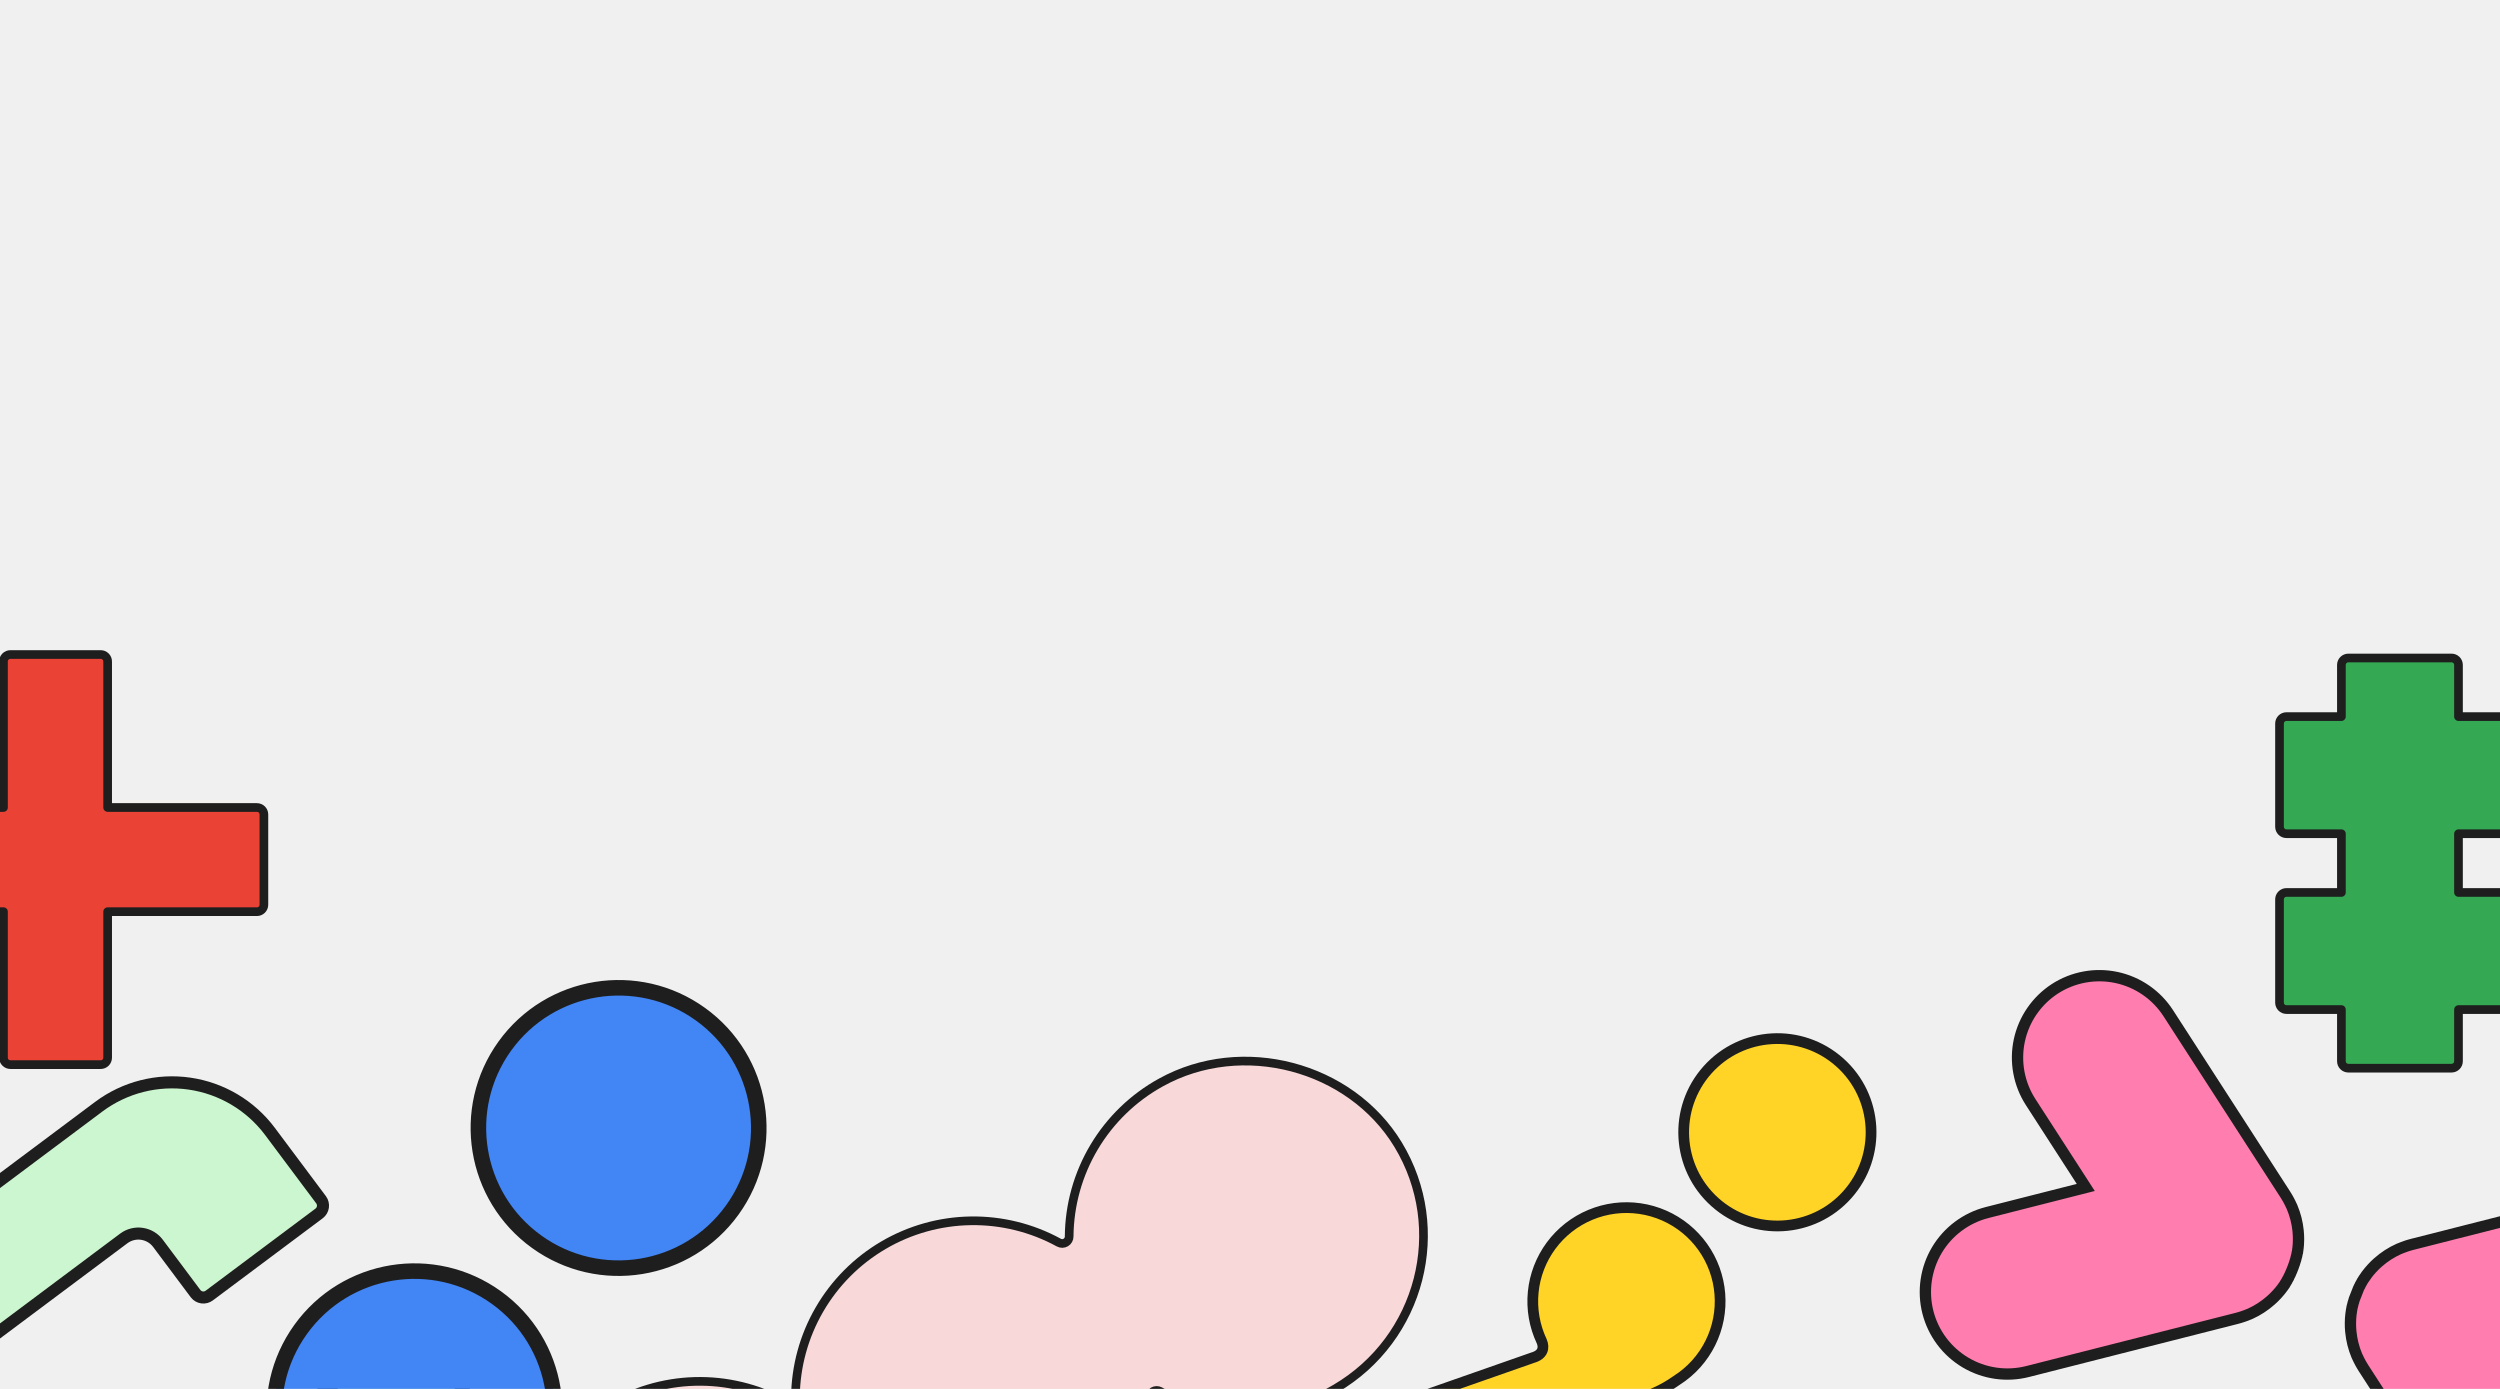
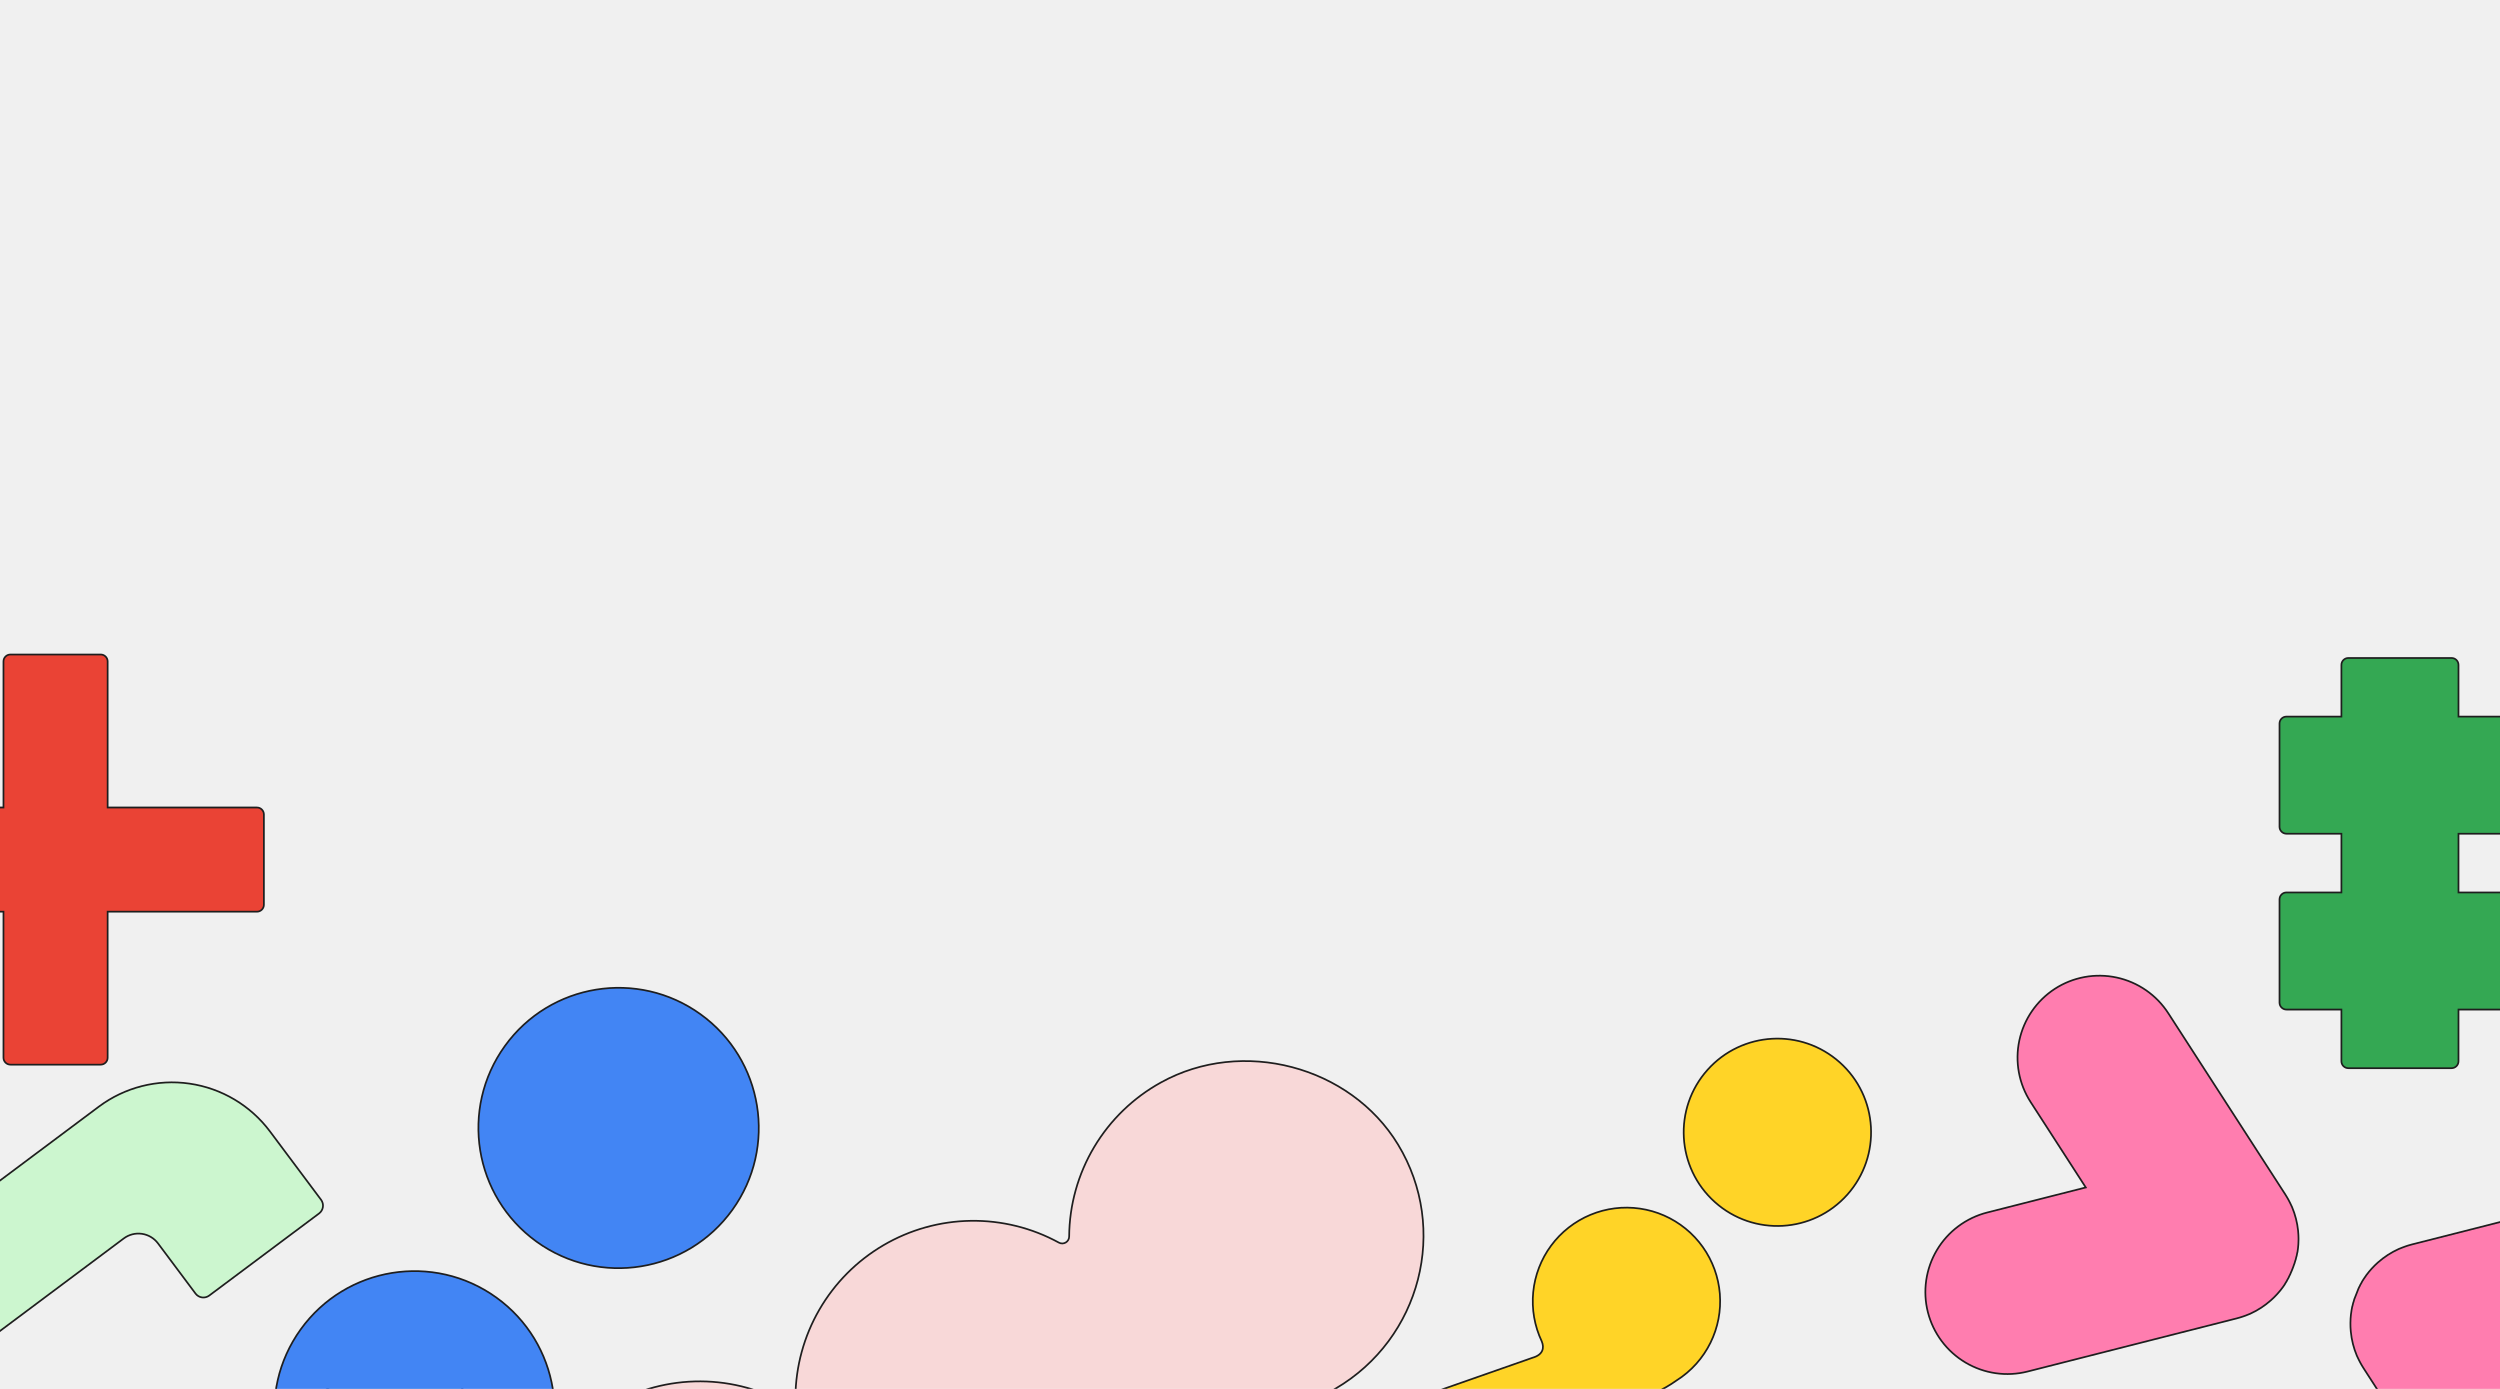
<svg xmlns="http://www.w3.org/2000/svg" width="1440" height="800" viewBox="0 0 1440 800" fill="none">
  <g clip-path="url(#clip0_407_1157)">
-     <path d="M1169.63 634.765L1201.4 683.967L1144.63 698.402C1138.61 699.929 1132.96 702.626 1127.99 706.339C1123.01 710.052 1118.82 714.707 1115.65 720.041C1112.48 725.374 1110.39 731.28 1109.5 737.421C1108.61 743.563 1108.93 749.819 1110.46 755.834C1111.99 761.849 1114.69 767.504 1118.4 772.476C1122.11 777.448 1126.77 781.641 1132.1 784.813C1137.43 787.986 1143.34 790.077 1149.48 790.967C1155.62 791.857 1161.88 791.529 1167.89 790.001L1288.39 759.384L1288.88 759.241L1290.08 758.912L1291.24 758.544C1291.56 758.445 1291.88 758.347 1292.19 758.231C1292.5 758.115 1293.15 757.893 1293.63 757.716L1294.19 757.49L1295.96 756.787L1296.12 756.721C1300.44 754.759 1304.44 752.16 1307.99 749.01C1308.05 748.948 1308.11 748.892 1308.17 748.842C1308.64 748.426 1309.09 747.999 1309.54 747.573L1310.02 747.103L1311 746.091L1311.73 745.312L1312.39 744.562C1312.69 744.207 1313.01 743.84 1313.29 743.516L1313.7 743.006C1314.06 742.56 1314.41 742.107 1314.74 741.649C1314.78 741.528 1314.89 741.43 1314.98 741.323C1315.35 740.798 1315.73 740.22 1316.07 739.751C1316.1 739.664 1316.13 739.579 1316.17 739.496C1316.53 738.937 1316.89 738.379 1317.22 737.81C1317.25 737.715 1317.29 737.622 1317.33 737.531C1317.65 736.97 1317.98 736.385 1318.28 735.844C1318.33 735.71 1318.39 735.565 1318.44 735.431C1318.65 734.886 1318.98 734.383 1319.23 733.851L1319.49 733.172C1319.67 732.711 1319.85 732.262 1320.09 731.825L1320.89 729.788C1321.07 729.339 1321.25 728.89 1321.37 728.406L1321.63 727.726C1321.85 727.181 1321.96 726.597 1322.13 726.032C1322.18 725.899 1322.24 725.753 1322.29 725.62C1322.46 724.985 1322.61 724.345 1322.75 723.729C1322.78 723.634 1322.82 723.541 1322.86 723.45C1323.01 722.806 1323.12 722.152 1323.24 721.498C1323.27 721.411 1323.3 721.326 1323.34 721.243C1323.43 720.621 1323.55 719.925 1323.6 719.359C1323.65 719.237 1323.64 719.092 1323.65 718.957C1323.71 718.393 1323.77 717.827 1323.81 717.257L1323.86 716.604C1323.89 716.139 1323.91 715.657 1323.91 715.224L1323.94 714.227L1323.94 713.162L1323.9 711.749L1323.87 711.091C1323.83 710.474 1323.79 709.858 1323.73 709.231C1323.72 709.15 1323.72 709.069 1323.72 708.987C1323.24 704.264 1322.06 699.638 1320.22 695.264L1320.15 695.112C1319.9 694.509 1319.62 693.925 1319.33 693.39L1319.07 692.84C1318.84 692.386 1318.61 691.933 1318.37 691.487L1317.89 690.599L1317.28 689.548C1317.07 689.198 1316.86 688.836 1316.63 688.494L1316.37 688.056L1248.93 583.611C1245.56 578.397 1241.2 573.898 1236.1 570.37C1230.99 566.842 1225.24 564.355 1219.17 563.049C1213.11 561.744 1206.84 561.646 1200.74 562.762C1194.63 563.878 1188.81 566.185 1183.6 569.553C1173.12 576.364 1165.76 587.051 1163.14 599.273C1160.52 611.496 1162.86 624.258 1169.63 634.765Z" fill="#FF7DAF" stroke="#1E1E1E" stroke-width="6.515" stroke-miterlimit="10" />
-     <path d="M1533.22 777.596L1476.46 792.018L1508.22 841.233C1511.59 846.446 1513.9 852.271 1515.01 858.376C1516.12 864.48 1516.03 870.744 1514.72 876.811C1513.41 882.877 1510.92 888.626 1507.4 893.731C1503.87 898.835 1499.37 903.194 1494.15 906.559C1488.94 909.927 1483.12 912.234 1477.01 913.35C1470.91 914.466 1464.64 914.368 1458.58 913.063C1452.51 911.757 1446.76 909.27 1441.65 905.742C1436.55 902.214 1432.19 897.715 1428.82 892.501L1361.39 788.061L1361.12 787.618L1360.47 786.564L1359.86 785.501L1359.38 784.625C1359.15 784.184 1358.91 783.726 1358.69 783.277L1358.42 782.722L1357.6 781L1357.53 780.848C1355.7 776.47 1354.53 771.84 1354.08 767.115L1354.05 766.866C1354 766.244 1353.95 765.623 1353.92 765.006L1353.88 764.336C1353.87 763.869 1353.86 763.402 1353.86 762.928L1353.85 761.858C1353.85 761.524 1353.87 761.195 1353.89 760.866C1353.91 760.537 1353.91 759.91 1353.93 759.482C1353.94 759.264 1353.96 759.046 1353.99 758.833C1354.03 758.261 1354.07 757.69 1354.14 757.128C1354.19 757.007 1354.17 756.862 1354.2 756.731C1354.27 756.087 1354.38 755.404 1354.47 754.835C1354.5 754.75 1354.53 754.665 1354.51 754.556C1354.62 753.902 1354.74 753.248 1354.88 752.604L1354.99 752.325C1355.13 751.688 1355.28 751.061 1355.44 750.442L1355.6 750.029C1355.81 749.484 1355.92 748.895 1356.08 748.33L1356.35 747.651C1356.53 747.19 1356.71 746.741 1356.89 746.28C1357.07 745.82 1357.16 745.601 1357.29 745.262C1357.42 744.922 1357.56 744.582 1357.69 744.243C1357.82 743.903 1358.04 743.345 1358.22 742.885L1358.49 742.205C1358.7 741.659 1359.02 741.152 1359.29 740.63L1359.45 740.218C1359.76 739.64 1360.09 739.067 1360.41 738.523L1360.52 738.244C1360.86 737.675 1361.22 737.117 1361.58 736.558C1361.61 736.473 1361.64 736.388 1361.74 736.327C1362.08 735.805 1362.47 735.214 1362.83 734.767C1362.87 734.645 1362.92 734.524 1363.05 734.436C1363.39 733.979 1363.75 733.532 1364.1 733.084C1364.18 732.89 1364.36 732.739 1364.5 732.569C1364.8 732.209 1365.11 731.842 1365.41 731.528C1365.72 731.214 1365.84 731.022 1366.06 730.773C1366.28 730.525 1366.55 730.25 1366.8 729.999C1367.05 729.749 1367.45 729.315 1367.77 728.982L1368.25 728.524C1368.69 728.098 1369.15 727.676 1369.61 727.255L1369.8 727.092C1373.36 723.948 1377.37 721.36 1381.69 719.415L1381.85 719.349C1382.44 719.079 1383.04 718.838 1383.62 718.646L1384.2 718.424C1384.66 718.242 1385.15 718.07 1385.62 717.905L1386.57 717.58L1387.74 717.224L1388.93 716.895L1389.43 716.756L1509.92 686.135C1515.93 684.607 1522.19 684.278 1528.33 685.168C1534.47 686.058 1540.38 688.15 1545.71 691.322C1551.04 694.495 1555.7 698.687 1559.41 703.66C1563.13 708.632 1565.82 714.287 1567.35 720.302C1570.4 732.424 1568.51 745.259 1562.12 755.997C1555.72 766.735 1545.33 774.501 1533.22 777.596Z" fill="#FF7DAF" stroke="#1E1E1E" stroke-width="6.515" stroke-miterlimit="10" />
-     <path d="M-116.412 722.08L-103.333 739.575C-102.225 741.057 -101.42 742.742 -100.964 744.536C-100.508 746.329 -100.41 748.194 -100.675 750.025C-100.94 751.856 -101.564 753.617 -102.51 755.207C-103.456 756.797 -104.707 758.184 -106.19 759.291L-168.714 806.035C-183.679 817.228 -193.585 833.906 -196.254 852.402C-198.923 870.897 -194.137 889.696 -182.947 904.663L-153.489 944.065C-153.048 944.655 -152.494 945.151 -151.86 945.526C-151.225 945.9 -150.523 946.145 -149.793 946.246C-149.063 946.346 -148.321 946.301 -147.608 946.113C-146.896 945.924 -146.228 945.597 -145.644 945.148L-82.329 897.812C-81.733 897.378 -81.23 896.831 -80.847 896.201C-80.465 895.571 -80.212 894.872 -80.102 894.143C-79.992 893.415 -80.028 892.672 -80.208 891.957C-80.387 891.243 -80.707 890.571 -81.148 889.981L-102.808 861.009C-105.014 858.022 -105.953 854.286 -105.422 850.612C-104.892 846.937 -102.934 843.62 -99.973 841.379L71.297 713.334C74.291 711.1 78.049 710.146 81.746 710.682C85.443 711.218 88.776 713.199 91.013 716.191L112.673 745.163C113.577 746.342 114.909 747.115 116.38 747.317C117.851 747.518 119.343 747.131 120.53 746.238L183.845 698.903C185.012 698.008 185.782 696.692 185.993 695.237C186.203 693.781 185.836 692.301 184.97 691.113L155.512 651.711C144.322 636.744 127.646 626.834 109.151 624.161C90.656 621.489 71.856 626.272 56.887 637.458L-8.467 686.319C-11.459 688.555 -15.216 689.513 -18.914 688.981C-22.611 688.449 -25.946 686.47 -28.186 683.481L-41.266 665.986C-42.168 664.81 -43.497 664.036 -44.966 663.834C-46.434 663.631 -47.923 664.015 -49.111 664.903L-115.245 714.346C-116.403 715.234 -117.171 716.535 -117.389 717.978C-117.607 719.42 -117.256 720.891 -116.412 722.08Z" fill="#CCF6CF" stroke="#1E1E1E" stroke-width="6.957" stroke-linejoin="round" />
-     <path d="M204.797 989.096L191.726 971.613C190.605 970.132 189.789 968.444 189.323 966.646C188.857 964.848 188.752 962.976 189.013 961.137C189.273 959.298 189.896 957.529 190.843 955.932C191.791 954.335 193.045 952.94 194.533 951.83L257.058 905.086C264.468 899.545 270.715 892.6 275.441 884.646C280.167 876.692 283.28 867.884 284.602 858.727C285.925 849.57 285.431 840.241 283.148 831.275C280.866 822.309 276.839 813.88 271.299 806.469L241.841 767.067C240.953 765.879 239.633 765.087 238.166 764.864C236.699 764.641 235.203 765.005 234.002 765.875L170.686 813.211C169.486 814.108 168.692 815.445 168.478 816.928C168.264 818.411 168.648 819.918 169.545 821.118L191.155 850.023C192.264 851.504 193.071 853.188 193.528 854.981C193.986 856.774 194.086 858.639 193.823 860.471C193.559 862.302 192.937 864.063 191.993 865.654C191.048 867.245 189.799 868.634 188.317 869.742L16.991 997.828C13.997 1000.07 10.237 1001.02 6.538 1000.49C2.838 999.955 -0.498 997.973 -2.736 994.979L-24.346 966.074C-24.788 965.479 -25.344 964.978 -25.98 964.598C-26.617 964.218 -27.322 963.968 -28.055 963.861C-28.788 963.754 -29.536 963.793 -30.254 963.976C-30.973 964.158 -31.648 964.48 -32.241 964.924L-95.557 1012.26C-96.15 1012.7 -96.65 1013.26 -97.029 1013.9C-97.407 1014.53 -97.656 1015.24 -97.761 1015.97C-97.866 1016.71 -97.825 1017.46 -97.641 1018.17C-97.457 1018.89 -97.133 1019.57 -96.687 1020.16L-67.23 1059.56C-61.689 1066.97 -54.744 1073.22 -46.79 1077.94C-38.836 1082.67 -30.028 1085.78 -20.871 1087.1C-11.714 1088.43 -2.385 1087.93 6.581 1085.65C15.547 1083.37 23.976 1079.34 31.387 1073.8L96.786 1024.91C98.267 1023.8 99.954 1022.99 101.747 1022.53C103.541 1022.08 105.408 1021.98 107.24 1022.24C109.073 1022.51 110.835 1023.13 112.426 1024.08C114.017 1025.02 115.406 1026.27 116.513 1027.76L129.626 1045.3C130.509 1046.48 131.827 1047.26 133.287 1047.47C134.748 1047.68 136.233 1047.3 137.415 1046.42L203.606 996.936C204.797 996.05 205.591 994.729 205.814 993.261C206.037 991.793 205.672 990.296 204.797 989.096Z" fill="#CCF6CF" stroke="#1E1E1E" stroke-width="6.957" stroke-linejoin="round" />
-     <path d="M987.828 692.452C1010.06 712.305 1044.17 710.377 1064.03 688.146C1083.88 665.915 1081.95 631.799 1059.72 611.946C1037.49 592.094 1003.37 594.022 983.521 616.253C963.668 638.484 965.596 672.6 987.828 692.452Z" fill="#FFD427" stroke="#1E1E1E" stroke-width="6.186" stroke-miterlimit="10" />
-     <path d="M977.094 785.493C983.59 778.216 987.992 769.316 989.833 759.737C991.673 750.159 990.884 740.261 987.548 731.095C984.211 721.93 978.454 713.839 970.887 707.685C963.32 701.531 954.226 697.542 944.573 696.144C934.92 694.745 925.069 695.989 916.066 699.743C907.064 703.497 899.247 709.62 893.447 717.462C887.647 725.304 884.08 734.571 883.127 744.278C882.173 753.985 883.869 763.769 888.032 772.59C889.639 776.363 888.768 780.347 882.818 782.032L816.194 805.373C815.72 805.5 815.276 805.719 814.887 806.019C814.499 806.318 814.174 806.692 813.931 807.118C813.687 807.544 813.531 808.014 813.471 808.501C813.41 808.988 813.447 809.482 813.579 809.954L822.352 846.9C822.473 847.381 822.688 847.832 822.985 848.228C823.283 848.625 823.657 848.957 824.085 849.207C824.513 849.456 824.987 849.617 825.478 849.68C825.97 849.744 826.469 849.708 826.946 849.576C826.946 849.576 944.201 806.278 953.304 802.233C957.631 800.31 961.751 797.954 965.604 795.202C969.87 792.52 973.738 789.251 977.094 785.493Z" fill="#FFD427" stroke="#1E1E1E" stroke-width="6.186" stroke-miterlimit="10" />
-     <path d="M668.707 623.497C652.817 632.259 639.545 645.091 630.253 660.677C620.961 676.263 615.984 694.041 615.833 712.186C615.843 712.887 615.668 713.578 615.327 714.19C614.985 714.802 614.489 715.314 613.888 715.674C613.286 716.034 612.601 716.229 611.9 716.241C611.2 716.253 610.508 716.08 609.895 715.741C594.348 707.242 576.864 702.917 559.147 703.187C541.431 703.456 524.087 708.312 508.805 717.28C493.524 726.247 480.826 739.022 471.951 754.357C463.076 769.692 458.325 787.066 458.163 804.783C458.16 805.484 457.974 806.172 457.622 806.778C457.27 807.384 456.765 807.887 456.157 808.236C455.55 808.586 454.861 808.77 454.16 808.769C453.46 808.769 452.771 808.584 452.164 808.234C436.247 799.517 418.297 795.192 400.157 795.703C382.016 796.213 364.338 801.541 348.937 811.14C303.522 839.298 287.462 901.711 313.64 947.801C341.666 997.12 404.806 1013.73 453.897 984.918C469.206 975.974 481.926 963.203 490.81 947.859C499.693 932.514 504.435 915.124 504.568 897.394C504.572 896.7 504.755 896.019 505.102 895.418C505.448 894.816 505.945 894.315 506.544 893.964C507.142 893.612 507.822 893.423 508.516 893.414C509.21 893.405 509.894 893.577 510.502 893.912C526.049 902.41 543.533 906.736 561.25 906.466C578.966 906.196 596.31 901.341 611.592 892.373C626.873 883.405 639.571 870.631 648.446 855.296C657.321 839.96 662.072 822.587 662.234 804.869C662.238 804.175 662.422 803.494 662.768 802.892C663.114 802.291 663.611 801.79 664.21 801.439C664.808 801.087 665.488 800.898 666.182 800.889C666.876 800.88 667.56 801.052 668.168 801.387C683.711 809.919 701.206 814.261 718.935 813.989C736.663 813.716 754.016 808.838 769.29 799.833C818.39 771.019 834.72 707.822 805.285 659.284C777.746 613.957 715.438 597.581 668.707 623.497Z" fill="#F8D8D8" stroke="#1E1E1E" stroke-width="5" stroke-miterlimit="10" />
-     <path d="M309.1 715.23C345.282 741.3 395.747 733.103 421.818 696.922C447.888 660.74 439.691 610.275 403.51 584.205C367.328 558.134 316.863 566.331 290.792 602.513C264.722 638.694 272.919 689.16 309.1 715.23Z" fill="#4285F4" stroke="#1E1E1E" stroke-width="8.954" stroke-miterlimit="10" />
-     <path d="M191.514 878.423C227.695 904.494 278.161 896.297 304.231 860.115C330.301 823.934 322.104 773.468 285.923 747.398C249.741 721.328 199.276 729.525 173.206 765.706C147.135 801.888 155.332 852.353 191.514 878.423Z" fill="#4285F4" stroke="#1E1E1E" stroke-width="8.954" stroke-miterlimit="10" />
-     <path d="M1553.09 476.22V416.76C1553.09 415.699 1552.67 414.682 1551.92 413.932C1551.17 413.181 1550.15 412.76 1549.09 412.76H1517.4V383C1517.4 381.939 1516.98 380.922 1516.23 380.172C1515.48 379.421 1514.46 379 1513.4 379H1453.94C1452.88 379 1451.86 379.421 1451.11 380.172C1450.36 380.922 1449.94 381.939 1449.94 383V412.76H1416.09V383C1416.09 381.939 1415.67 380.922 1414.92 380.172C1414.17 379.421 1413.15 379 1412.09 379H1352.65C1351.59 379 1350.57 379.421 1349.82 380.172C1349.07 380.922 1348.65 381.939 1348.65 383V412.76H1317C1315.94 412.76 1314.92 413.181 1314.17 413.932C1313.42 414.682 1313 415.699 1313 416.76V476.22C1313 477.281 1313.42 478.298 1314.17 479.048C1314.92 479.799 1315.94 480.22 1317 480.22H1348.65V514.05H1317C1315.94 514.05 1314.92 514.471 1314.17 515.222C1313.42 515.972 1313 516.989 1313 518.05V577.51C1313 578.571 1313.42 579.588 1314.17 580.338C1314.92 581.089 1315.94 581.51 1317 581.51H1348.65V611.27C1348.65 612.331 1349.07 613.348 1349.82 614.098C1350.57 614.849 1351.59 615.27 1352.65 615.27H1412.09C1413.15 615.27 1414.17 614.849 1414.92 614.098C1415.67 613.348 1416.09 612.331 1416.09 611.27V581.51H1449.92V611.27C1449.92 612.331 1450.34 613.348 1451.09 614.098C1451.84 614.849 1452.86 615.27 1453.92 615.27H1513.38C1514.44 615.27 1515.46 614.849 1516.21 614.098C1516.96 613.348 1517.38 612.331 1517.38 611.27V581.51H1549.09C1550.15 581.51 1551.17 581.089 1551.92 580.338C1552.67 579.588 1553.09 578.571 1553.09 577.51V518.05C1553.09 516.989 1552.67 515.972 1551.92 515.222C1551.17 514.471 1550.15 514.05 1549.09 514.05H1517.4V480.22H1549.09C1550.15 480.22 1551.17 479.799 1551.92 479.048C1552.67 478.298 1553.09 477.281 1553.09 476.22ZM1449.94 514.05H1416.09V480.22H1449.92L1449.94 514.05Z" fill="#34A853" stroke="#1E1E1E" stroke-width="5" stroke-linejoin="round" />
-     <path d="M148 465.12H62V381C62 379.939 61.579 378.922 60.828 378.172C60.078 377.421 59.061 377 58 377H6C4.939 377 3.922 377.421 3.172 378.172C2.421 378.922 2 379.939 2 381V465.12H-84C-85.061 465.12 -86.078 465.541 -86.828 466.292C-87.579 467.042 -88 468.059 -88 469.12V521.12C-88 522.181 -87.579 523.198 -86.828 523.948C-86.078 524.699 -85.061 525.12 -84 525.12H2V609.23C2 610.291 2.421 611.308 3.172 612.058C3.922 612.809 4.939 613.23 6 613.23H58C59.061 613.23 60.078 612.809 60.828 612.058C61.579 611.308 62 610.291 62 609.23V525.13H148C149.061 525.13 150.078 524.709 150.828 523.958C151.579 523.208 152 522.191 152 521.13V469.13C152.001 468.604 151.899 468.083 151.698 467.596C151.498 467.11 151.204 466.668 150.832 466.295C150.46 465.923 150.019 465.627 149.533 465.425C149.047 465.224 148.526 465.12 148 465.12Z" fill="#EA4335" stroke="#1E1E1E" stroke-width="5" stroke-linejoin="round" />
+     <path d="M1169.63 634.765L1201.4 683.967L1144.63 698.402C1138.61 699.929 1132.96 702.626 1127.99 706.339C1123.01 710.052 1118.82 714.707 1115.65 720.041C1112.48 725.374 1110.39 731.28 1109.5 737.421C1108.61 743.563 1108.93 749.819 1110.46 755.834C1111.99 761.849 1114.69 767.504 1118.4 772.476C1122.11 777.448 1126.77 781.641 1132.1 784.813C1137.43 787.986 1143.34 790.077 1149.48 790.967C1155.62 791.857 1161.88 791.529 1167.89 790.001L1288.39 759.384L1288.88 759.241L1290.08 758.912L1291.24 758.544C1291.56 758.445 1291.88 758.347 1292.19 758.231C1292.5 758.115 1293.15 757.893 1293.63 757.716L1294.19 757.49L1295.96 756.787L1296.12 756.721C1300.44 754.759 1304.44 752.16 1307.99 749.01C1308.05 748.948 1308.11 748.892 1308.17 748.842C1308.64 748.426 1309.09 747.999 1309.54 747.573L1310.02 747.103L1311 746.091L1311.73 745.312L1312.39 744.562C1312.69 744.207 1313.01 743.84 1313.29 743.516L1313.7 743.006C1314.06 742.56 1314.41 742.107 1314.74 741.649C1314.78 741.528 1314.89 741.43 1314.98 741.323C1315.35 740.798 1315.73 740.22 1316.07 739.751C1316.1 739.664 1316.13 739.579 1316.17 739.496C1316.53 738.937 1316.89 738.379 1317.22 737.81C1317.25 737.715 1317.29 737.622 1317.33 737.531C1317.65 736.97 1317.98 736.385 1318.28 735.844C1318.33 735.71 1318.39 735.565 1318.44 735.431C1318.65 734.886 1318.98 734.383 1319.23 733.851L1319.49 733.172C1319.67 732.711 1319.85 732.262 1320.09 731.825L1320.89 729.788C1321.07 729.339 1321.25 728.89 1321.37 728.406L1321.63 727.726C1321.85 727.181 1321.96 726.597 1322.13 726.032C1322.18 725.899 1322.24 725.753 1322.29 725.62C1322.46 724.985 1322.61 724.345 1322.75 723.729C1322.78 723.634 1322.82 723.541 1322.86 723.45C1323.01 722.806 1323.12 722.152 1323.24 721.498C1323.27 721.411 1323.3 721.326 1323.34 721.243C1323.43 720.621 1323.55 719.925 1323.6 719.359C1323.65 719.237 1323.64 719.092 1323.65 718.957C1323.71 718.393 1323.77 717.827 1323.81 717.257L1323.86 716.604C1323.89 716.139 1323.91 715.657 1323.91 715.224L1323.94 714.227L1323.94 713.162L1323.9 711.749L1323.87 711.091C1323.83 710.474 1323.79 709.858 1323.73 709.231C1323.72 709.15 1323.72 709.069 1323.72 708.987C1323.24 704.264 1322.06 699.638 1320.22 695.264L1320.15 695.112C1319.9 694.509 1319.62 693.925 1319.33 693.39L1319.07 692.84C1318.84 692.386 1318.61 691.933 1318.37 691.487L1317.89 690.599L1317.28 689.548C1317.07 689.198 1316.86 688.836 1316.63 688.494L1316.37 688.056L1248.93 583.611C1245.56 578.397 1241.2 573.898 1236.1 570.37C1230.99 566.842 1225.24 564.355 1219.17 563.049C1213.11 561.744 1206.84 561.646 1200.74 562.762C1194.63 563.878 1188.81 566.185 1183.6 569.553C1173.12 576.364 1165.76 587.051 1163.14 599.273C1160.52 611.496 1162.86 624.258 1169.63 634.765Z" fill="#FF7DAF" stroke="#1E1E1E" strokeWidth="6.515" strokeMiterlimit="10" />
+     <path d="M1533.22 777.596L1476.46 792.018L1508.22 841.233C1511.59 846.446 1513.9 852.271 1515.01 858.376C1516.12 864.48 1516.03 870.744 1514.72 876.811C1513.41 882.877 1510.92 888.626 1507.4 893.731C1503.87 898.835 1499.37 903.194 1494.15 906.559C1488.94 909.927 1483.12 912.234 1477.01 913.35C1470.91 914.466 1464.64 914.368 1458.58 913.063C1452.51 911.757 1446.76 909.27 1441.65 905.742C1436.55 902.214 1432.19 897.715 1428.82 892.501L1361.39 788.061L1361.12 787.618L1360.47 786.564L1359.86 785.501L1359.38 784.625C1359.15 784.184 1358.91 783.726 1358.69 783.277L1358.42 782.722L1357.6 781L1357.53 780.848C1355.7 776.47 1354.53 771.84 1354.08 767.115L1354.05 766.866C1354 766.244 1353.95 765.623 1353.92 765.006L1353.88 764.336C1353.87 763.869 1353.86 763.402 1353.86 762.928L1353.85 761.858C1353.85 761.524 1353.87 761.195 1353.89 760.866C1353.91 760.537 1353.91 759.91 1353.93 759.482C1353.94 759.264 1353.96 759.046 1353.99 758.833C1354.03 758.261 1354.07 757.69 1354.14 757.128C1354.19 757.007 1354.17 756.862 1354.2 756.731C1354.27 756.087 1354.38 755.404 1354.47 754.835C1354.5 754.75 1354.53 754.665 1354.51 754.556C1354.62 753.902 1354.74 753.248 1354.88 752.604L1354.99 752.325C1355.13 751.688 1355.28 751.061 1355.44 750.442L1355.6 750.029C1355.81 749.484 1355.92 748.895 1356.08 748.33L1356.35 747.651C1356.53 747.19 1356.71 746.741 1356.89 746.28C1357.07 745.82 1357.16 745.601 1357.29 745.262C1357.42 744.922 1357.56 744.582 1357.69 744.243C1357.82 743.903 1358.04 743.345 1358.22 742.885L1358.49 742.205C1358.7 741.659 1359.02 741.152 1359.29 740.63L1359.45 740.218C1359.76 739.64 1360.09 739.067 1360.41 738.523L1360.52 738.244C1360.86 737.675 1361.22 737.117 1361.58 736.558C1361.61 736.473 1361.64 736.388 1361.74 736.327C1362.08 735.805 1362.47 735.214 1362.83 734.767C1362.87 734.645 1362.92 734.524 1363.05 734.436C1363.39 733.979 1363.75 733.532 1364.1 733.084C1364.18 732.89 1364.36 732.739 1364.5 732.569C1364.8 732.209 1365.11 731.842 1365.41 731.528C1365.72 731.214 1365.84 731.022 1366.06 730.773C1366.28 730.525 1366.55 730.25 1366.8 729.999C1367.05 729.749 1367.45 729.315 1367.77 728.982L1368.25 728.524C1368.69 728.098 1369.15 727.676 1369.61 727.255L1369.8 727.092C1373.36 723.948 1377.37 721.36 1381.69 719.415L1381.85 719.349C1382.44 719.079 1383.04 718.838 1383.62 718.646L1384.2 718.424C1384.66 718.242 1385.15 718.07 1385.62 717.905L1386.57 717.58L1387.74 717.224L1388.93 716.895L1389.43 716.756L1509.92 686.135C1515.93 684.607 1522.19 684.278 1528.33 685.168C1534.47 686.058 1540.38 688.15 1545.71 691.322C1551.04 694.495 1555.7 698.687 1559.41 703.66C1563.13 708.632 1565.82 714.287 1567.35 720.302C1570.4 732.424 1568.51 745.259 1562.12 755.997C1555.72 766.735 1545.33 774.501 1533.22 777.596Z" fill="#FF7DAF" stroke="#1E1E1E" strokeWidth="6.515" strokeMiterlimit="10" />
+     <path d="M-116.412 722.08L-103.333 739.575C-102.225 741.057 -101.42 742.742 -100.964 744.536C-100.508 746.329 -100.41 748.194 -100.675 750.025C-100.94 751.856 -101.564 753.617 -102.51 755.207C-103.456 756.797 -104.707 758.184 -106.19 759.291L-168.714 806.035C-183.679 817.228 -193.585 833.906 -196.254 852.402C-198.923 870.897 -194.137 889.696 -182.947 904.663L-153.489 944.065C-153.048 944.655 -152.494 945.151 -151.86 945.526C-151.225 945.9 -150.523 946.145 -149.793 946.246C-149.063 946.346 -148.321 946.301 -147.608 946.113C-146.896 945.924 -146.228 945.597 -145.644 945.148L-82.329 897.812C-81.733 897.378 -81.23 896.831 -80.847 896.201C-80.465 895.571 -80.212 894.872 -80.102 894.143C-79.992 893.415 -80.028 892.672 -80.208 891.957C-80.387 891.243 -80.707 890.571 -81.148 889.981L-102.808 861.009C-105.014 858.022 -105.953 854.286 -105.422 850.612C-104.892 846.937 -102.934 843.62 -99.973 841.379L71.297 713.334C74.291 711.1 78.049 710.146 81.746 710.682C85.443 711.218 88.776 713.199 91.013 716.191L112.673 745.163C113.577 746.342 114.909 747.115 116.38 747.317C117.851 747.518 119.343 747.131 120.53 746.238L183.845 698.903C185.012 698.008 185.782 696.692 185.993 695.237C186.203 693.781 185.836 692.301 184.97 691.113L155.512 651.711C144.322 636.744 127.646 626.834 109.151 624.161C90.656 621.489 71.856 626.272 56.887 637.458L-8.467 686.319C-11.459 688.555 -15.216 689.513 -18.914 688.981C-22.611 688.449 -25.946 686.47 -28.186 683.481L-41.266 665.986C-42.168 664.81 -43.497 664.036 -44.966 663.834C-46.434 663.631 -47.923 664.015 -49.111 664.903L-115.245 714.346C-116.403 715.234 -117.171 716.535 -117.389 717.978C-117.607 719.42 -117.256 720.891 -116.412 722.08Z" fill="#CCF6CF" stroke="#1E1E1E" strokeWidth="6.957" strokeLinejoin="round" />
+     <path d="M204.797 989.096L191.726 971.613C190.605 970.132 189.789 968.444 189.323 966.646C188.857 964.848 188.752 962.976 189.013 961.137C189.273 959.298 189.896 957.529 190.843 955.932C191.791 954.335 193.045 952.94 194.533 951.83L257.058 905.086C264.468 899.545 270.715 892.6 275.441 884.646C280.167 876.692 283.28 867.884 284.602 858.727C285.925 849.57 285.431 840.241 283.148 831.275C280.866 822.309 276.839 813.88 271.299 806.469L241.841 767.067C240.953 765.879 239.633 765.087 238.166 764.864C236.699 764.641 235.203 765.005 234.002 765.875L170.686 813.211C169.486 814.108 168.692 815.445 168.478 816.928C168.264 818.411 168.648 819.918 169.545 821.118L191.155 850.023C192.264 851.504 193.071 853.188 193.528 854.981C193.986 856.774 194.086 858.639 193.823 860.471C193.559 862.302 192.937 864.063 191.993 865.654C191.048 867.245 189.799 868.634 188.317 869.742L16.991 997.828C13.997 1000.07 10.237 1001.02 6.538 1000.49C2.838 999.955 -0.498 997.973 -2.736 994.979L-24.346 966.074C-24.788 965.479 -25.344 964.978 -25.98 964.598C-26.617 964.218 -27.322 963.968 -28.055 963.861C-28.788 963.754 -29.536 963.793 -30.254 963.976C-30.973 964.158 -31.648 964.48 -32.241 964.924L-95.557 1012.26C-96.15 1012.7 -96.65 1013.26 -97.029 1013.9C-97.407 1014.53 -97.656 1015.24 -97.761 1015.97C-97.866 1016.71 -97.825 1017.46 -97.641 1018.17C-97.457 1018.89 -97.133 1019.57 -96.687 1020.16L-67.23 1059.56C-61.689 1066.97 -54.744 1073.22 -46.79 1077.94C-38.836 1082.67 -30.028 1085.78 -20.871 1087.1C-11.714 1088.43 -2.385 1087.93 6.581 1085.65C15.547 1083.37 23.976 1079.34 31.387 1073.8L96.786 1024.91C98.267 1023.8 99.954 1022.99 101.747 1022.53C103.541 1022.08 105.408 1021.98 107.24 1022.24C109.073 1022.51 110.835 1023.13 112.426 1024.08C114.017 1025.02 115.406 1026.27 116.513 1027.76L129.626 1045.3C130.509 1046.48 131.827 1047.26 133.287 1047.47C134.748 1047.68 136.233 1047.3 137.415 1046.42L203.606 996.936C204.797 996.05 205.591 994.729 205.814 993.261C206.037 991.793 205.672 990.296 204.797 989.096Z" fill="#CCF6CF" stroke="#1E1E1E" strokeWidth="6.957" strokeLinejoin="round" />
+     <path d="M987.828 692.452C1010.06 712.305 1044.17 710.377 1064.03 688.146C1083.88 665.915 1081.95 631.799 1059.72 611.946C1037.49 592.094 1003.37 594.022 983.521 616.253C963.668 638.484 965.596 672.6 987.828 692.452Z" fill="#FFD427" stroke="#1E1E1E" strokeWidth="6.186" strokeMiterlimit="10" />
+     <path d="M977.094 785.493C983.59 778.216 987.992 769.316 989.833 759.737C991.673 750.159 990.884 740.261 987.548 731.095C984.211 721.93 978.454 713.839 970.887 707.685C963.32 701.531 954.226 697.542 944.573 696.144C934.92 694.745 925.069 695.989 916.066 699.743C907.064 703.497 899.247 709.62 893.447 717.462C887.647 725.304 884.08 734.571 883.127 744.278C882.173 753.985 883.869 763.769 888.032 772.59C889.639 776.363 888.768 780.347 882.818 782.032L816.194 805.373C815.72 805.5 815.276 805.719 814.887 806.019C814.499 806.318 814.174 806.692 813.931 807.118C813.687 807.544 813.531 808.014 813.471 808.501C813.41 808.988 813.447 809.482 813.579 809.954L822.352 846.9C822.473 847.381 822.688 847.832 822.985 848.228C823.283 848.625 823.657 848.957 824.085 849.207C824.513 849.456 824.987 849.617 825.478 849.68C825.97 849.744 826.469 849.708 826.946 849.576C826.946 849.576 944.201 806.278 953.304 802.233C957.631 800.31 961.751 797.954 965.604 795.202C969.87 792.52 973.738 789.251 977.094 785.493Z" fill="#FFD427" stroke="#1E1E1E" strokeWidth="6.186" strokeMiterlimit="10" />
+     <path d="M668.707 623.497C652.817 632.259 639.545 645.091 630.253 660.677C620.961 676.263 615.984 694.041 615.833 712.186C615.843 712.887 615.668 713.578 615.327 714.19C614.985 714.802 614.489 715.314 613.888 715.674C613.286 716.034 612.601 716.229 611.9 716.241C611.2 716.253 610.508 716.08 609.895 715.741C594.348 707.242 576.864 702.917 559.147 703.187C541.431 703.456 524.087 708.312 508.805 717.28C493.524 726.247 480.826 739.022 471.951 754.357C463.076 769.692 458.325 787.066 458.163 804.783C458.16 805.484 457.974 806.172 457.622 806.778C457.27 807.384 456.765 807.887 456.157 808.236C455.55 808.586 454.861 808.77 454.16 808.769C453.46 808.769 452.771 808.584 452.164 808.234C436.247 799.517 418.297 795.192 400.157 795.703C382.016 796.213 364.338 801.541 348.937 811.14C303.522 839.298 287.462 901.711 313.64 947.801C341.666 997.12 404.806 1013.73 453.897 984.918C469.206 975.974 481.926 963.203 490.81 947.859C499.693 932.514 504.435 915.124 504.568 897.394C504.572 896.7 504.755 896.019 505.102 895.418C505.448 894.816 505.945 894.315 506.544 893.964C507.142 893.612 507.822 893.423 508.516 893.414C509.21 893.405 509.894 893.577 510.502 893.912C526.049 902.41 543.533 906.736 561.25 906.466C578.966 906.196 596.31 901.341 611.592 892.373C626.873 883.405 639.571 870.631 648.446 855.296C657.321 839.96 662.072 822.587 662.234 804.869C662.238 804.175 662.422 803.494 662.768 802.892C663.114 802.291 663.611 801.79 664.21 801.439C664.808 801.087 665.488 800.898 666.182 800.889C666.876 800.88 667.56 801.052 668.168 801.387C683.711 809.919 701.206 814.261 718.935 813.989C736.663 813.716 754.016 808.838 769.29 799.833C818.39 771.019 834.72 707.822 805.285 659.284C777.746 613.957 715.438 597.581 668.707 623.497Z" fill="#F8D8D8" stroke="#1E1E1E" strokeWidth="5" strokeMiterlimit="10" />
+     <path d="M309.1 715.23C345.282 741.3 395.747 733.103 421.818 696.922C447.888 660.74 439.691 610.275 403.51 584.205C367.328 558.134 316.863 566.331 290.792 602.513C264.722 638.694 272.919 689.16 309.1 715.23Z" fill="#4285F4" stroke="#1E1E1E" strokeWidth="8.954" strokeMiterlimit="10" />
+     <path d="M191.514 878.423C227.695 904.494 278.161 896.297 304.231 860.115C330.301 823.934 322.104 773.468 285.923 747.398C249.741 721.328 199.276 729.525 173.206 765.706C147.135 801.888 155.332 852.353 191.514 878.423Z" fill="#4285F4" stroke="#1E1E1E" strokeWidth="8.954" strokeMiterlimit="10" />
+     <path d="M1553.09 476.22V416.76C1553.09 415.699 1552.67 414.682 1551.92 413.932C1551.17 413.181 1550.15 412.76 1549.09 412.76H1517.4V383C1517.4 381.939 1516.98 380.922 1516.23 380.172C1515.48 379.421 1514.46 379 1513.4 379H1453.94C1452.88 379 1451.86 379.421 1451.11 380.172C1450.36 380.922 1449.94 381.939 1449.94 383V412.76H1416.09V383C1416.09 381.939 1415.67 380.922 1414.92 380.172C1414.17 379.421 1413.15 379 1412.09 379H1352.65C1351.59 379 1350.57 379.421 1349.82 380.172C1349.07 380.922 1348.65 381.939 1348.65 383V412.76H1317C1315.94 412.76 1314.92 413.181 1314.17 413.932C1313.42 414.682 1313 415.699 1313 416.76V476.22C1313 477.281 1313.42 478.298 1314.17 479.048C1314.92 479.799 1315.94 480.22 1317 480.22H1348.65V514.05H1317C1315.94 514.05 1314.92 514.471 1314.17 515.222C1313.42 515.972 1313 516.989 1313 518.05V577.51C1313 578.571 1313.42 579.588 1314.17 580.338C1314.92 581.089 1315.94 581.51 1317 581.51H1348.65V611.27C1348.65 612.331 1349.07 613.348 1349.82 614.098C1350.57 614.849 1351.59 615.27 1352.65 615.27H1412.09C1413.15 615.27 1414.17 614.849 1414.92 614.098C1415.67 613.348 1416.09 612.331 1416.09 611.27V581.51H1449.92V611.27C1449.92 612.331 1450.34 613.348 1451.09 614.098C1451.84 614.849 1452.86 615.27 1453.92 615.27H1513.38C1514.44 615.27 1515.46 614.849 1516.21 614.098C1516.96 613.348 1517.38 612.331 1517.38 611.27V581.51H1549.09C1550.15 581.51 1551.17 581.089 1551.92 580.338C1552.67 579.588 1553.09 578.571 1553.09 577.51V518.05C1553.09 516.989 1552.67 515.972 1551.92 515.222C1551.17 514.471 1550.15 514.05 1549.09 514.05H1517.4V480.22H1549.09C1550.15 480.22 1551.17 479.799 1551.92 479.048C1552.67 478.298 1553.09 477.281 1553.09 476.22ZM1449.94 514.05H1416.09V480.22H1449.92L1449.94 514.05Z" fill="#34A853" stroke="#1E1E1E" strokeWidth="5" strokeLinejoin="round" />
+     <path d="M148 465.12H62V381C62 379.939 61.579 378.922 60.828 378.172C60.078 377.421 59.061 377 58 377H6C4.939 377 3.922 377.421 3.172 378.172C2.421 378.922 2 379.939 2 381V465.12H-84C-85.061 465.12 -86.078 465.541 -86.828 466.292C-87.579 467.042 -88 468.059 -88 469.12V521.12C-88 522.181 -87.579 523.198 -86.828 523.948C-86.078 524.699 -85.061 525.12 -84 525.12H2V609.23C2 610.291 2.421 611.308 3.172 612.058C3.922 612.809 4.939 613.23 6 613.23H58C59.061 613.23 60.078 612.809 60.828 612.058C61.579 611.308 62 610.291 62 609.23V525.13H148C149.061 525.13 150.078 524.709 150.828 523.958C151.579 523.208 152 522.191 152 521.13V469.13C152.001 468.604 151.899 468.083 151.698 467.596C151.498 467.11 151.204 466.668 150.832 466.295C150.46 465.923 150.019 465.627 149.533 465.425C149.047 465.224 148.526 465.12 148 465.12Z" fill="#EA4335" stroke="#1E1E1E" strokeWidth="5" strokeLinejoin="round" />
  </g>
  <defs>
    <clipPath id="clip0_407_1157">
      <rect width="1440" height="800" fill="white" />
    </clipPath>
  </defs>
</svg>
